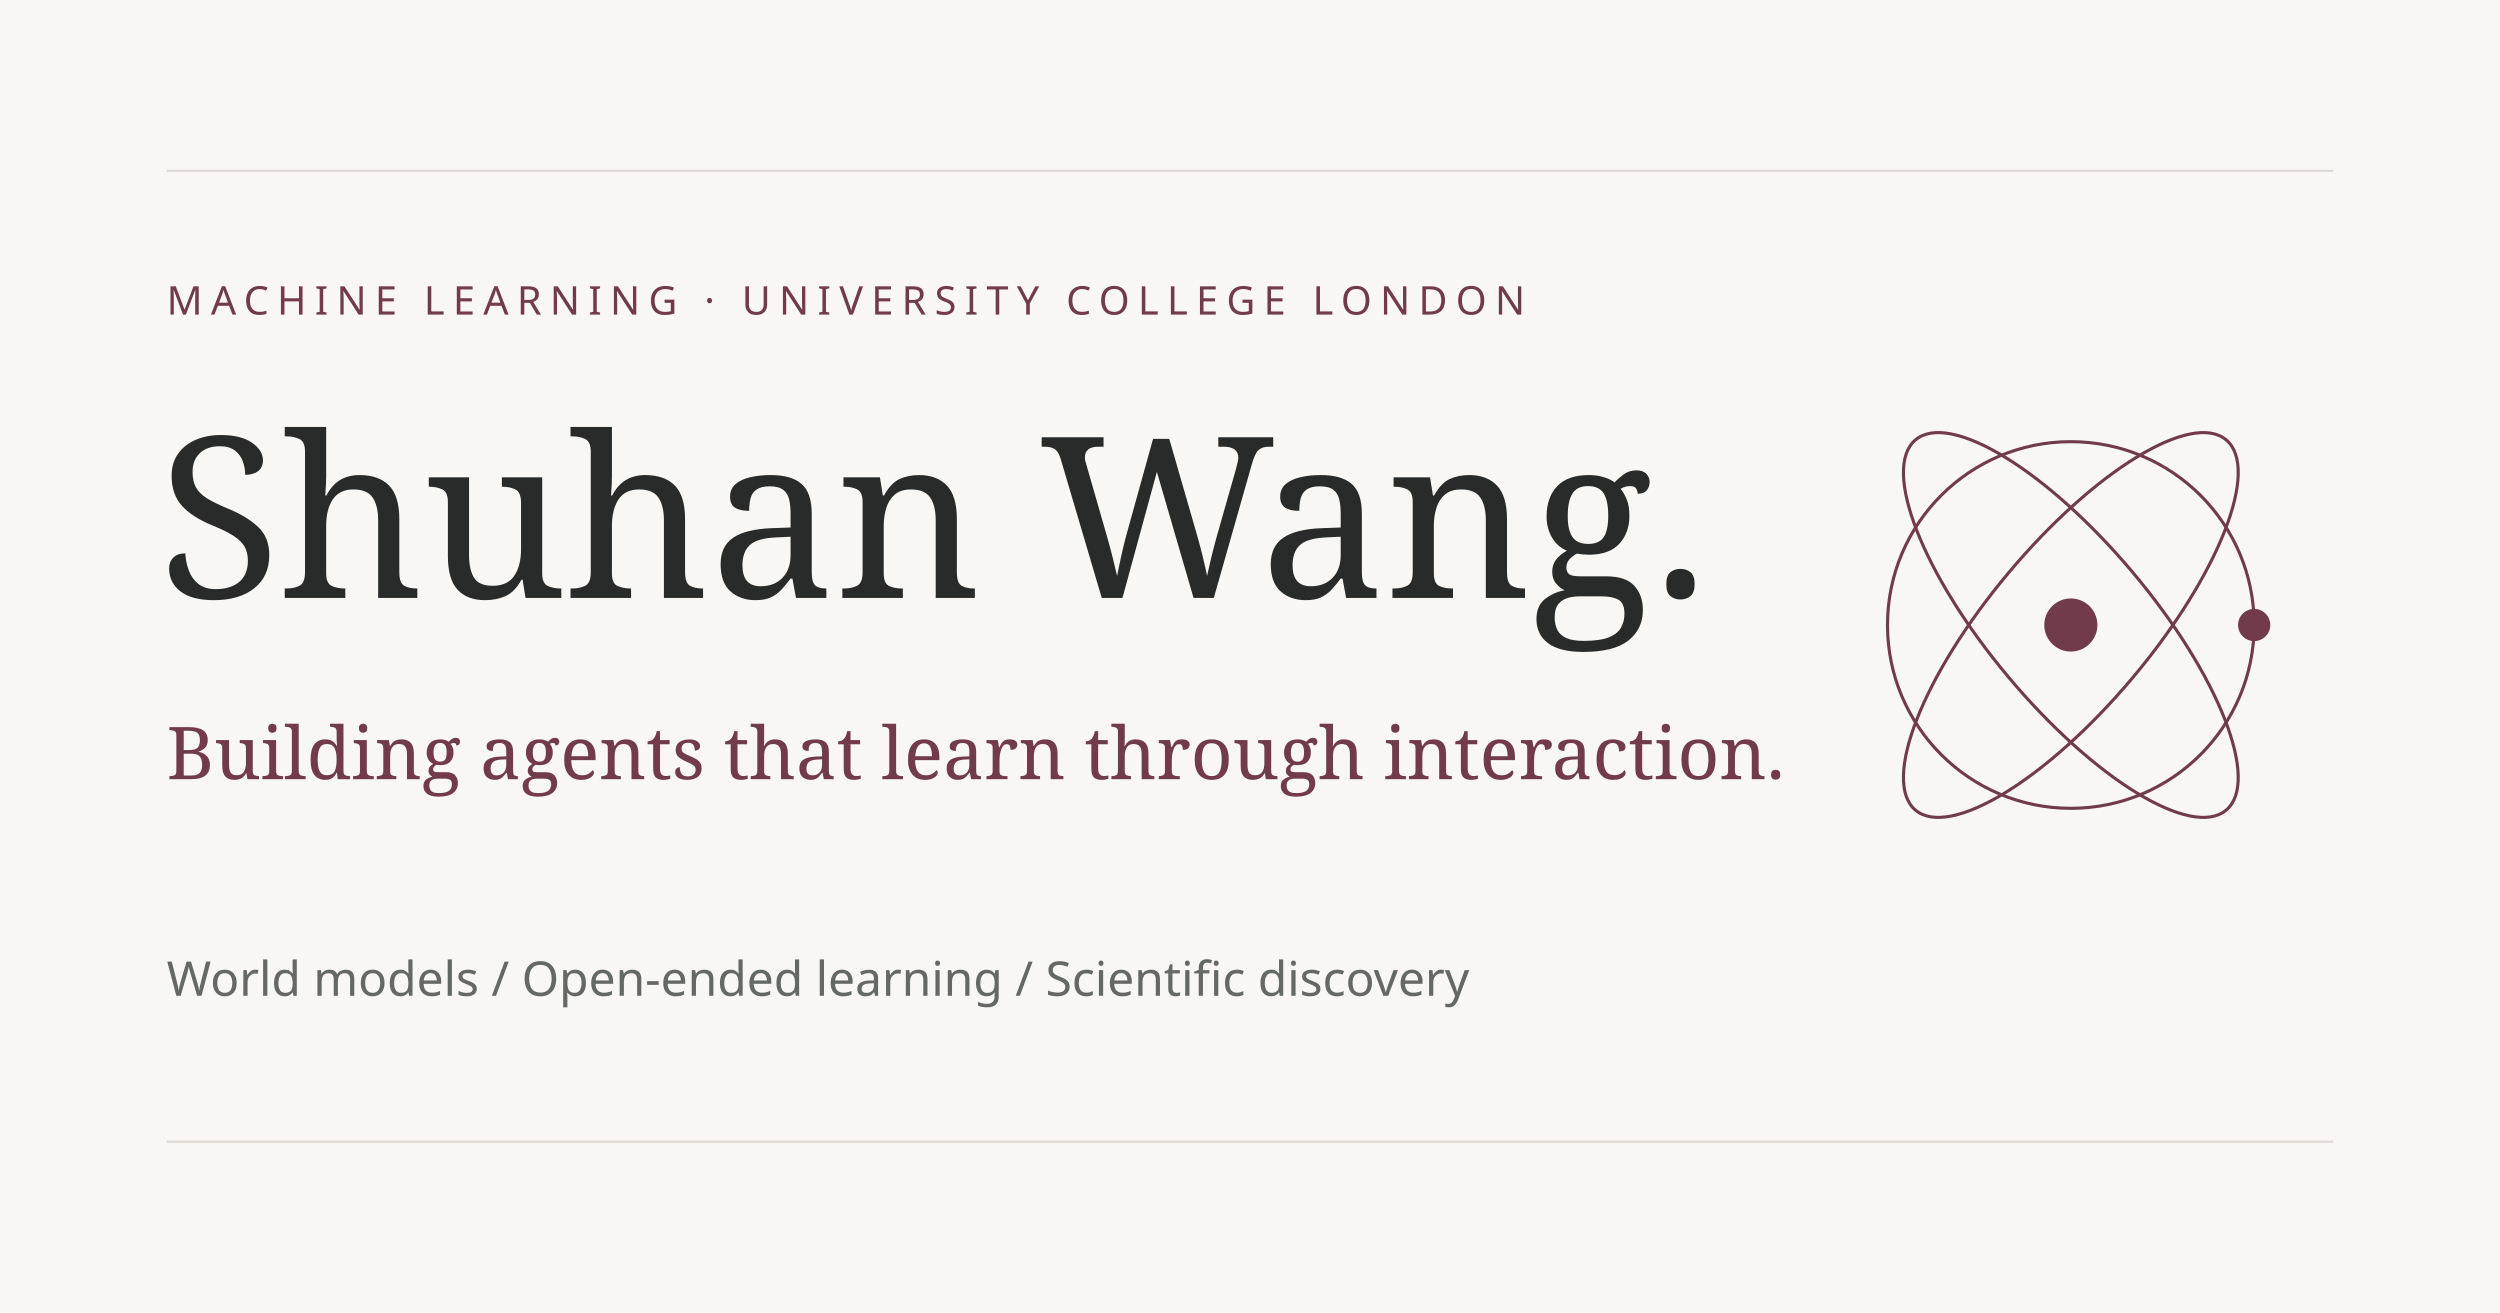
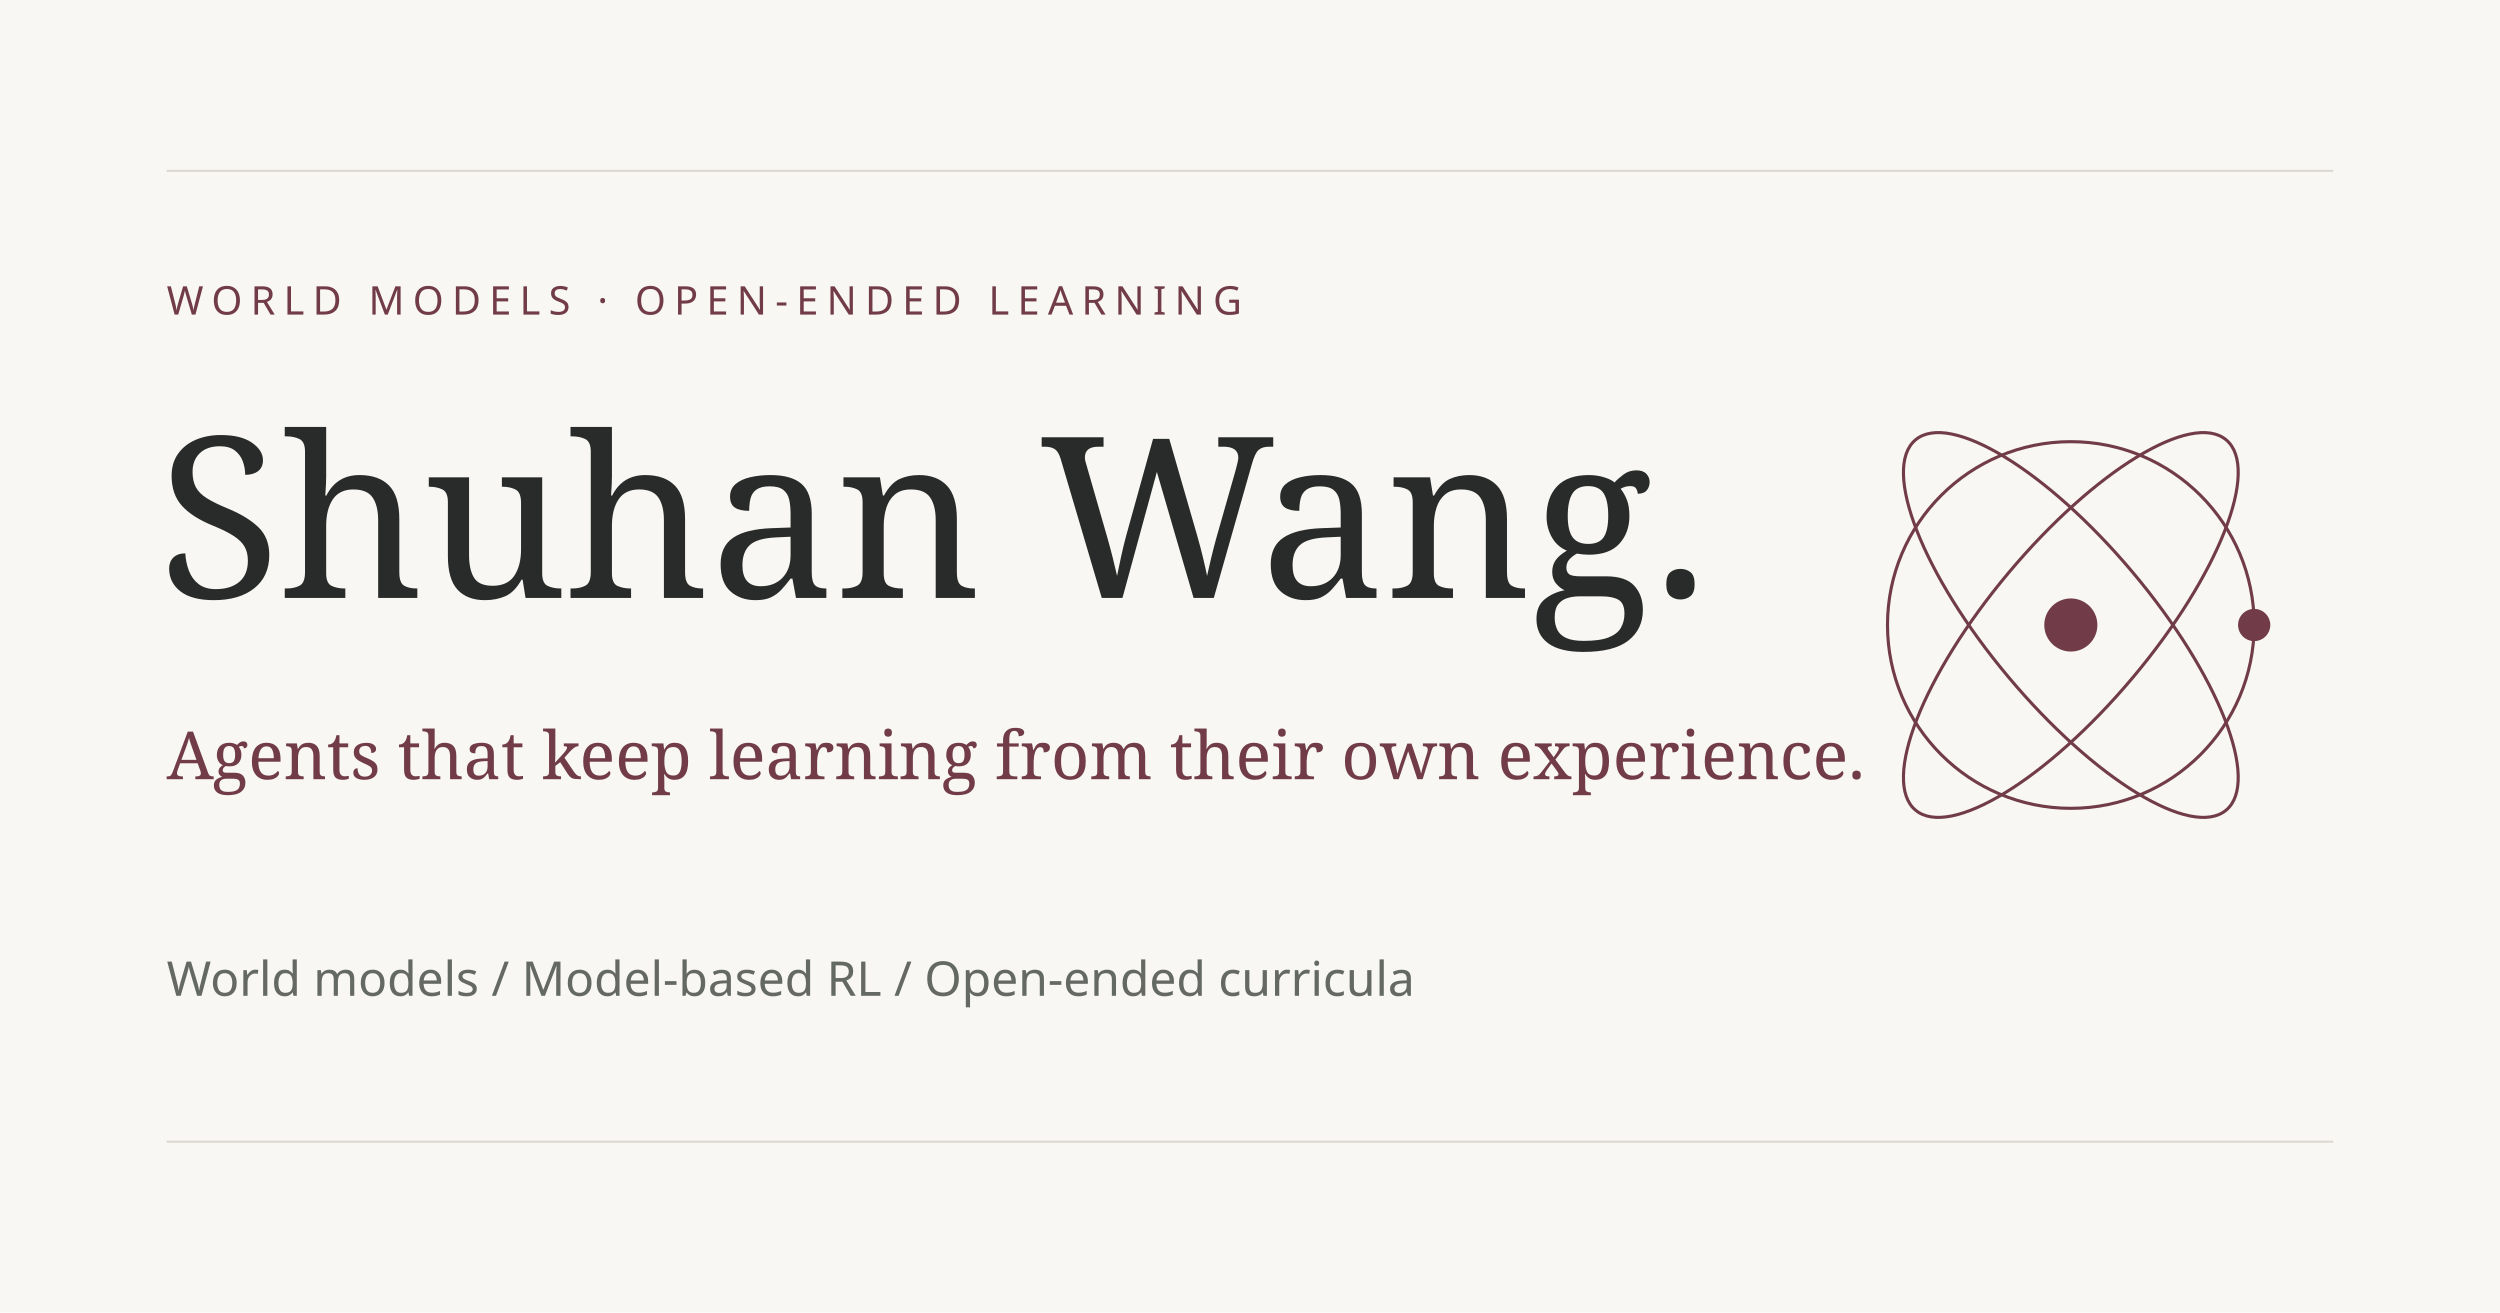
<svg xmlns="http://www.w3.org/2000/svg" width="1200" height="630" viewBox="0 0 1200 630">
  <rect width="1200" height="630" fill="#f8f7f3" />
  <path d="M80 82h1040M80 548h1040" stroke="#dcd7d0" />
-   <text x="80" y="151" font-family="sans-serif" font-size="19" letter-spacing="4" fill="#713c48">MACHINE LEARNING · UNIVERSITY COLLEGE LONDON</text>
+   <text x="80" y="151" font-family="sans-serif" font-size="19" letter-spacing="4" fill="#713c48">WORLD MODELS · OPEN-ENDED LEARNING</text>
  <text x="76" y="287" font-family="Georgia,serif" font-size="108" fill="#282b29">Shuhan Wang.</text>
-   <text x="80" y="374" font-family="Georgia,serif" font-size="35" fill="#713c48">Building agents that learn through interaction.</text>
-   <text x="80" y="478" font-family="sans-serif" font-size="23" fill="#656963">World models / Open-ended learning / Scientific discovery</text>
+   <text x="80" y="374" font-family="Georgia,serif" font-size="32" fill="#713c48">Agents that keep learning from their own experience.</text>
+   <text x="80" y="478" font-family="sans-serif" font-size="23" fill="#656963">World models / Model-based RL / Open-ended curricula</text>
  <g transform="translate(994 300)" fill="none" stroke="#713c48" stroke-width="1.5">
    <circle r="88" />
    <ellipse rx="116" ry="39" transform="rotate(-50)" />
    <ellipse rx="116" ry="39" transform="rotate(50)" />
    <circle r="12" fill="#713c48" />
    <circle cx="88" r="7" fill="#713c48" />
  </g>
</svg>
